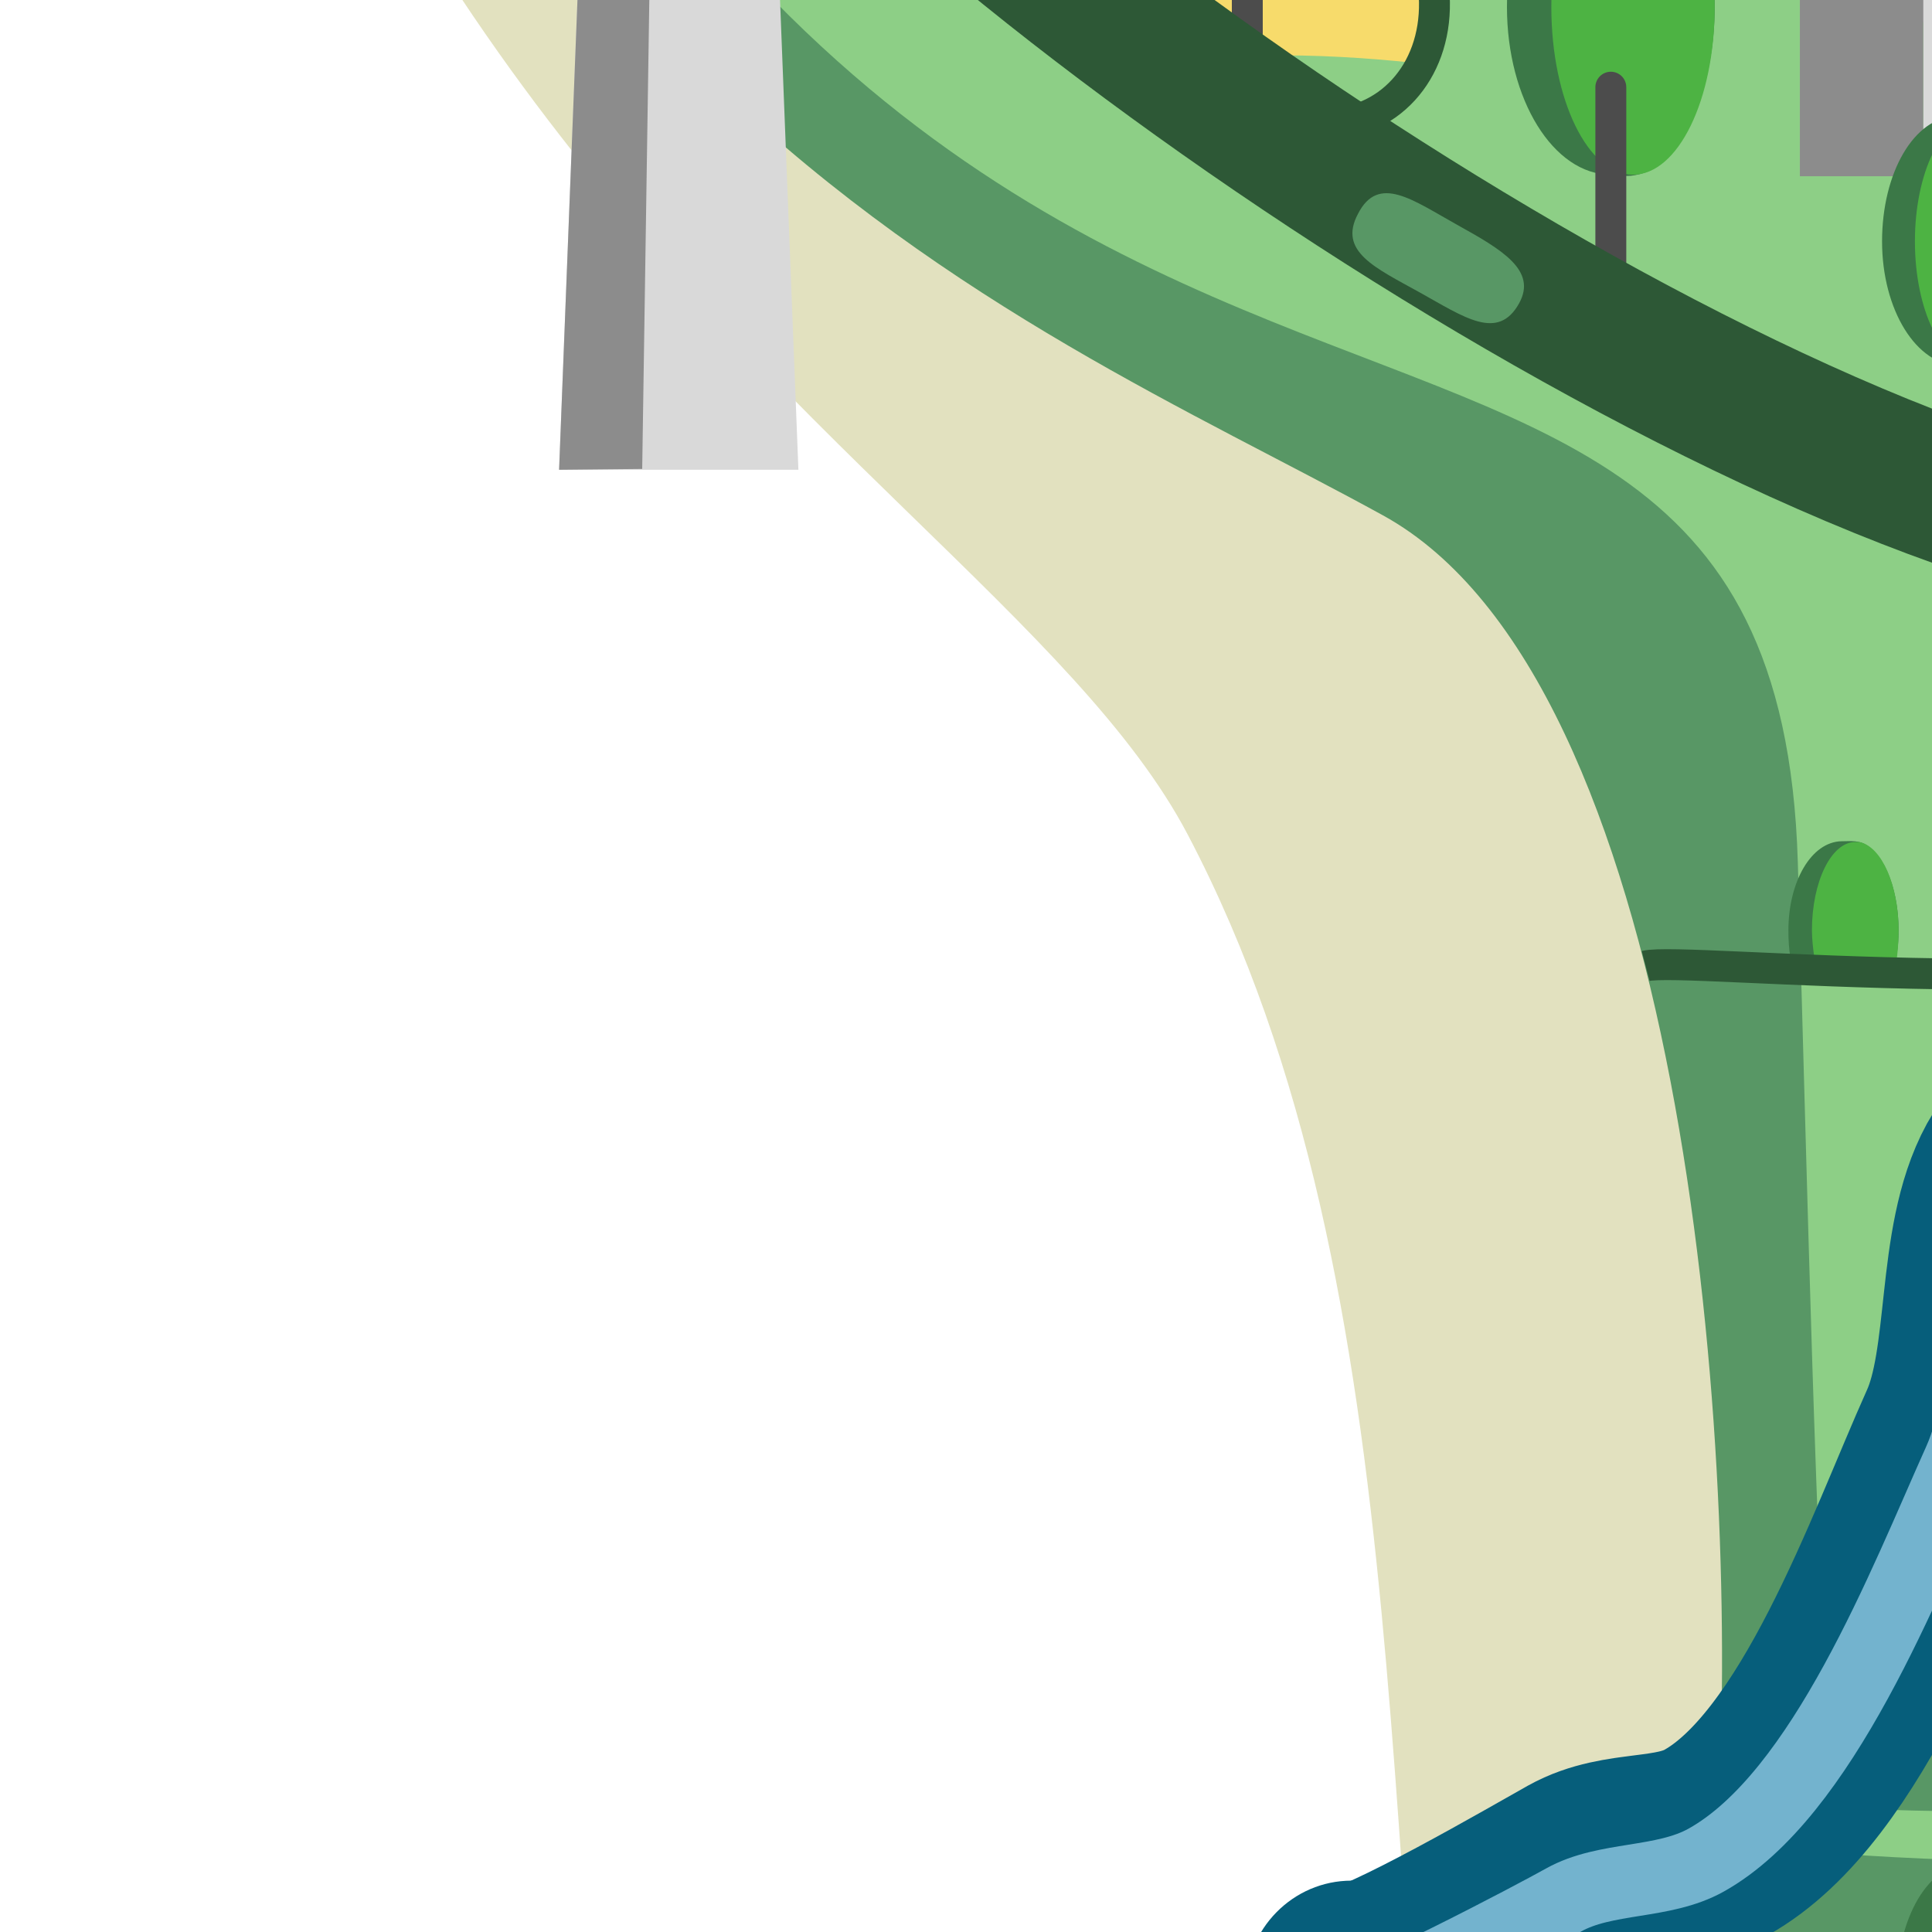
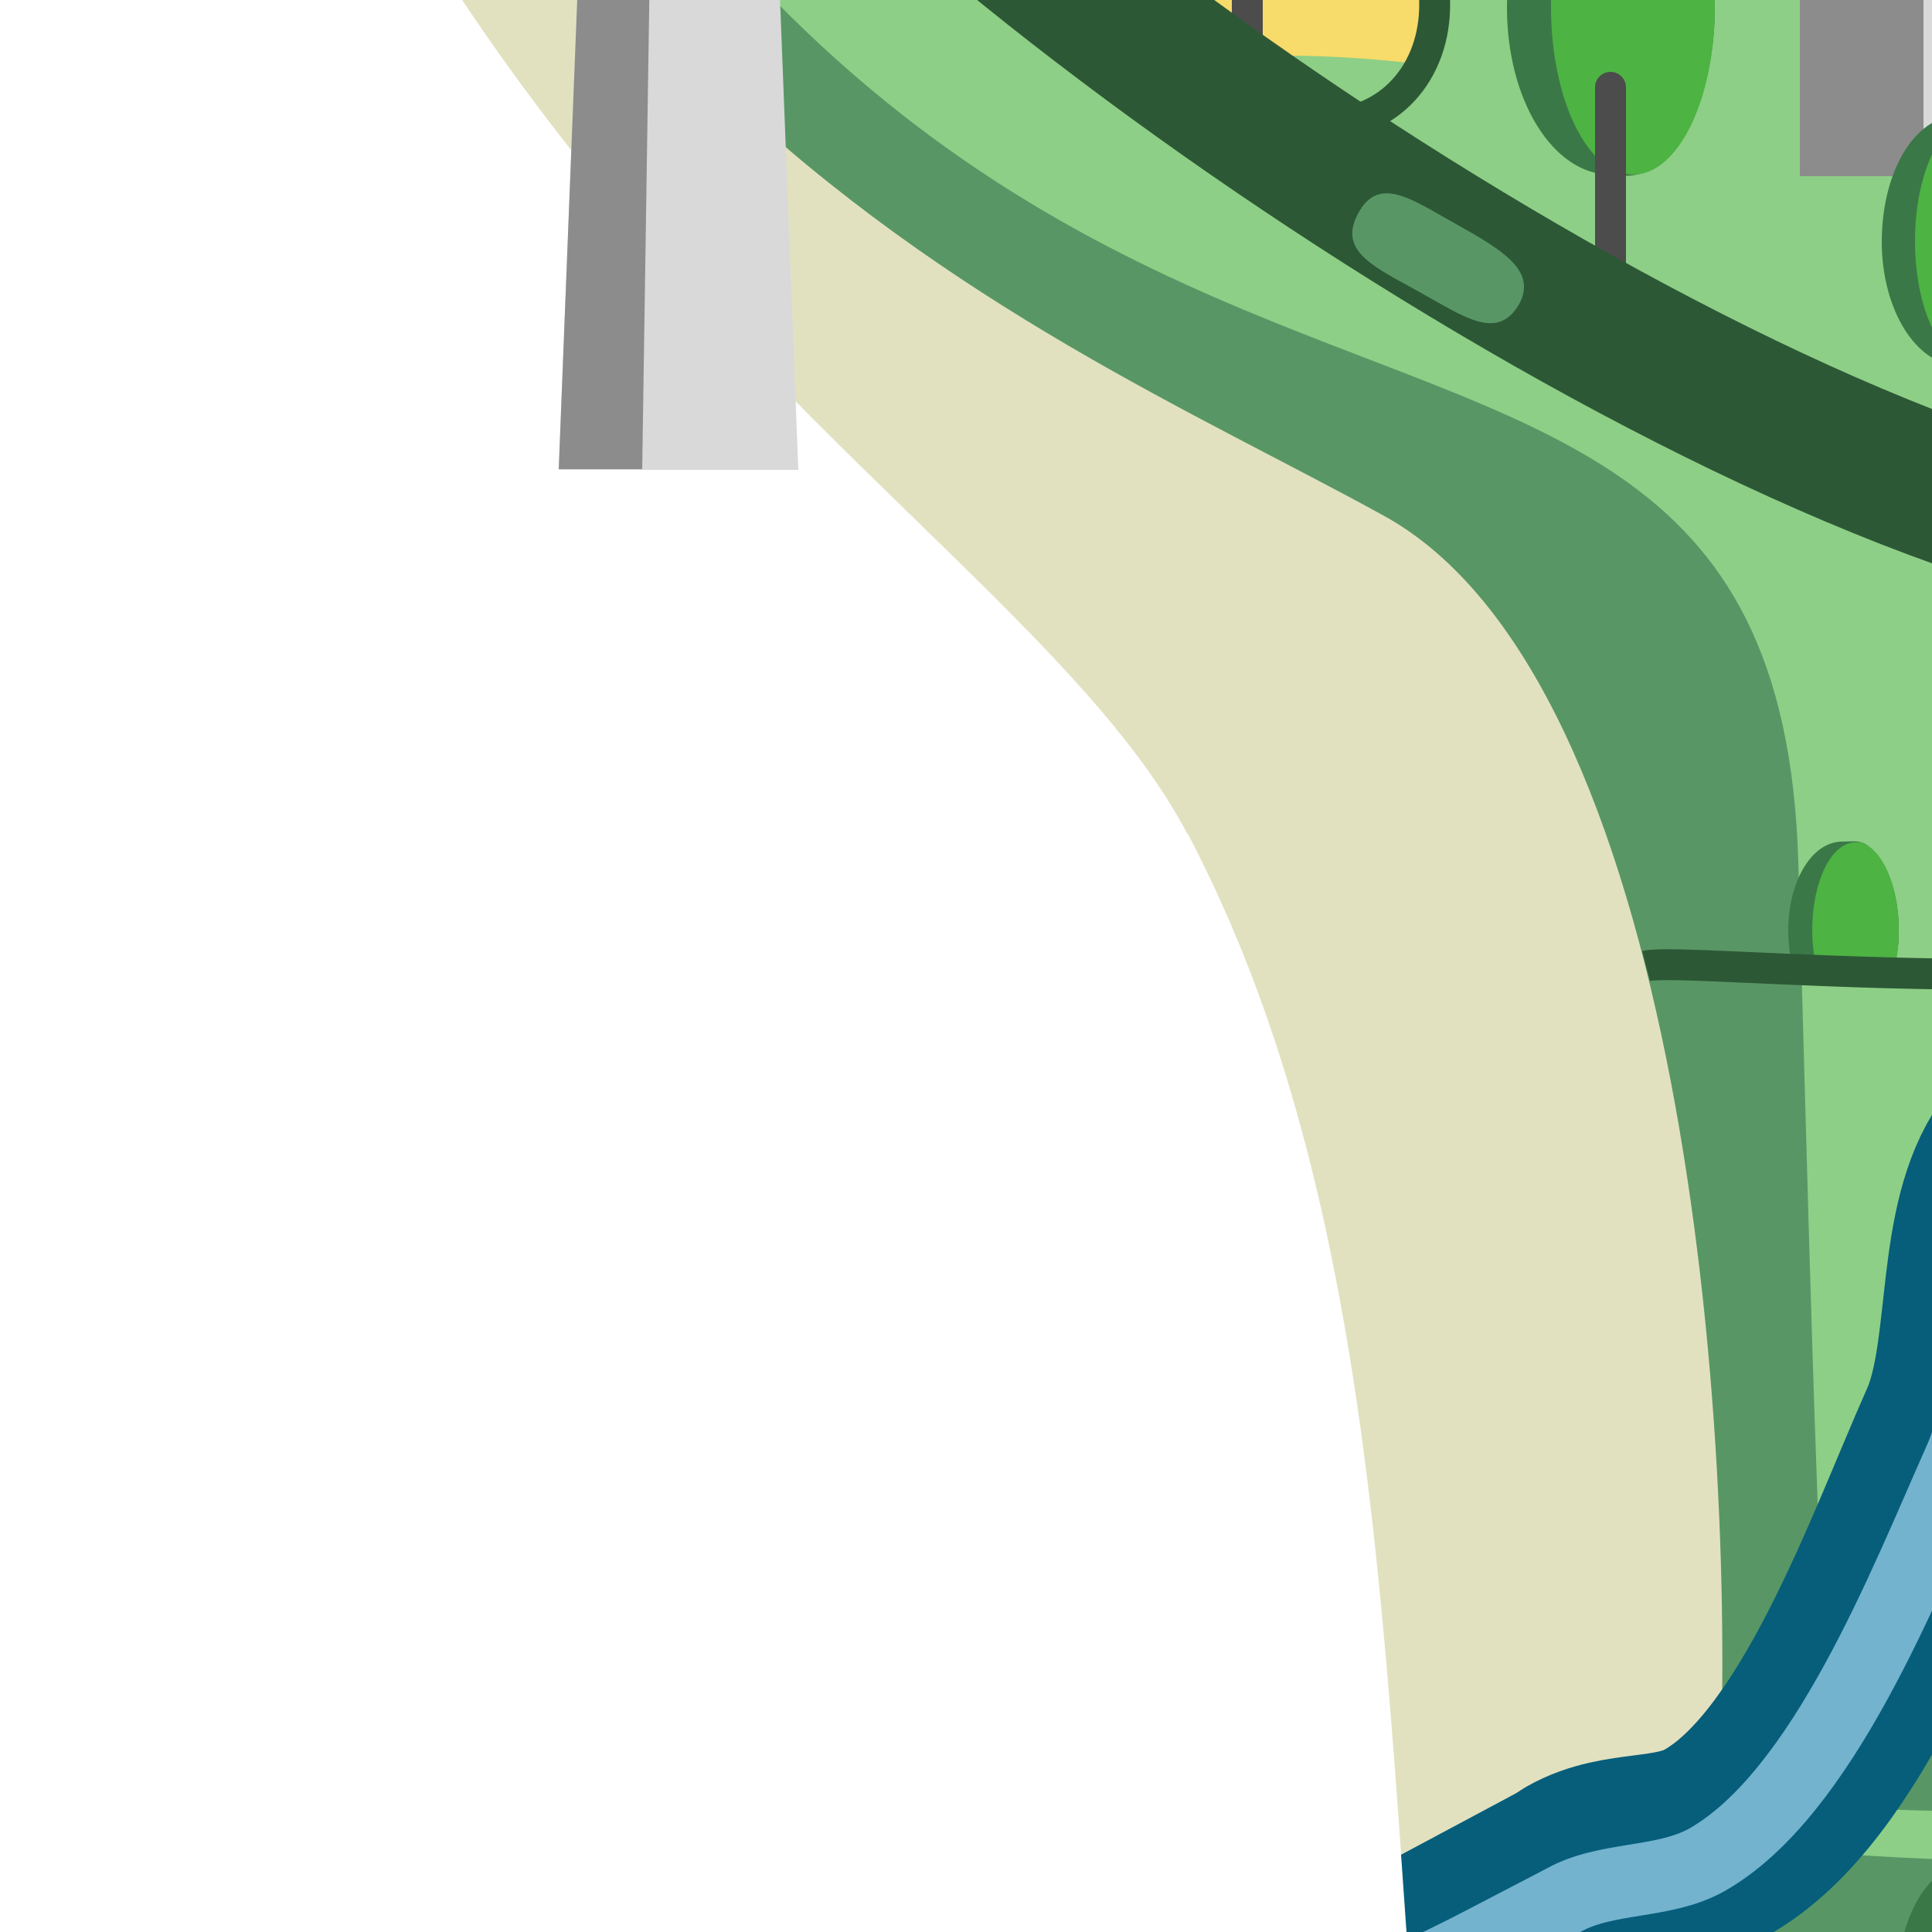
- <svg xmlns="http://www.w3.org/2000/svg" width="250px" height="250px" version="1.1" xml:space="preserve" style="fill-rule:evenodd;clip-rule:evenodd;stroke-linejoin:round;stroke-miterlimit:1.5;">
-   <rect id="Artboard" x="0" y="-500" width="999.991" height="1000" style="fill:none;" />
-   <g id="background">
-     </g>
-   <path id="OSTROV" d="M153.69,107.991C125.315,54.043 -2.239,10.97 5.323,-231.538C10.278,-390.443 111.31,-461.829 186.957,-460.805C232.625,-460.186 288.838,-453.187 429.96,-393.467C529.062,-351.53 575.23,-340.82 603.907,-351.679C674.243,-378.314 682.87,-389.33 721.578,-409.138C757.384,-427.461 794.527,-456.154 821.957,-467.137C904.286,-500.1 1046.28,-464.656 960,-307.045C938.336,-267.473 957.089,-187.326 933.144,-18.643C906.159,171.461 854.682,116.792 845,161.357C838.009,193.537 900.472,305.911 860,381.357C807.077,480.013 663.418,445.756 616.957,442.863C547.037,438.51 436.097,524.886 336.957,492.863C123.707,423.984 216.359,227.142 153.69,107.991Z" style="fill:#e2e1bf;" />
-   <path id="OSTROV1" d="M178.951,66.685C130.927,40.278 51.194,11.876 20,-131.929C-10.788,-273.863 53.54,-418.925 178.951,-454.153C220.341,-465.779 306.339,-446.664 439.358,-392.034C532.769,-353.671 576.287,-343.874 603.317,-353.808C669.613,-378.173 792.79,-451.346 860.084,-457.008C910.37,-461.238 987.811,-436.69 955.084,-338.398C951.933,-328.933 940.446,-296.796 940.084,-281.712C938.105,-199.155 924.692,-32.19 912.587,32.477C890.392,151.057 795.013,102.078 822.916,181.357C845.701,246.096 877.605,340.415 825,391.357C741.849,471.881 643.03,412.249 617.784,410.724C551.879,406.742 423.281,489.181 329.747,460.149C236.213,431.117 219.722,283.003 222.352,233.926C224.983,184.849 217.667,87.973 178.951,66.685Z" style="fill:#589765;" />
-   <path d="M253.905,-253.472C223.925,-295.422 261.804,-452.947 137.092,-387.839C59.159,-347.152 7.877,-212.199 31.832,-130.766C100.777,103.603 229.442,5.153 232.635,111.528C238.015,290.746 234.657,412.637 352.635,441.087C402.996,453.231 494.242,442.058 530.608,377.748C549.945,343.552 628.434,271.669 702.635,349.46C725.115,373.028 761.478,382.035 787.055,360C815.287,335.677 809.653,295.206 794.345,275C771.902,245.375 748.234,210.258 757.635,166.659C778.818,68.426 837.367,104.15 858.066,58.83C902.476,-38.403 697.953,-76.2 627.635,-15.341C535.801,64.139 339.049,-134.331 253.905,-253.472Z" style="fill:#8dcf86;" />
-   <g id="pole">
-     <path d="M152.292,-1.166L160,5L163.414,7.181C170.182,7.06 176.906,7.485 182.95,8.126L186.088,0C176.348,-1.468 164.086,-2.488 152.292,-1.166ZM135.337,-14.731C150.949,-19.13 166.147,-18.625 178.362,-16.638L180,-15L182.915,-9.587L183.77,-7.003C172.812,-8.806 158.603,-9.904 144.39,-7.488L135.337,-14.731ZM122.088,-27.912L129.087,-20.913C143.807,-25.108 159.268,-24.815 171.752,-23.248L165,-30L162.652,-33.198C150.667,-34.151 136.823,-33.289 122.912,-28.219C122.692,-28.139 122.373,-28.019 122.088,-27.912ZM158.099,-39.399C145.639,-40.308 129.52,-38.495 116.096,-33.654C115.73,-33.521 115,-33.248 115,-33.248L109.802,-40.522C109.802,-40.522 110.266,-40.725 110.498,-40.824C124.247,-46.721 139.819,-49.382 152.063,-48.881C152.672,-47.526 153.575,-45.841 155,-43.62L158.099,-39.399ZM150,-54.942L150,-54.942L149.008,-64.121C134.711,-65.15 115.217,-62.497 98.792,-54.29C98.408,-54.098 97.64,-53.703 97.64,-53.703L103.628,-47.063C103.628,-47.063 104.798,-47.584 105.387,-47.832C119.146,-53.611 136.879,-55.731 150,-54.942ZM148.373,-70L148.373,-70L148.999,-78.907C131.959,-81.114 110.067,-80.083 89.418,-67.697C88.791,-67.322 87.553,-66.548 87.553,-66.548L93.167,-60.029C93.167,-60.029 94.766,-60.97 95.575,-61.412C112.483,-70.633 132.353,-71.532 148.373,-70ZM78.994,-80.574L83.32,-73.248C84.458,-74.022 85.607,-74.76 86.764,-75.459C108.421,-88.54 128.416,-87.72 149.383,-84.359L150,-93.137C132.23,-96.596 106.797,-97.392 83.015,-83.128C81.652,-82.31 80.311,-81.457 78.994,-80.574ZM70.457,-94.533L75,-87.337L75,-87.337C76.764,-88.607 78.552,-89.796 80.362,-90.889C105.593,-106.13 138.415,-101.512 154.933,-97.691L157.435,-100L141.965,-108.873C124.291,-112.061 99.676,-112.391 76.613,-98.558C74.507,-97.294 72.454,-95.948 70.457,-94.533ZM64.238,-110.093L63.849,-105L66.326,-101.077C68.821,-102.993 71.368,-104.754 73.959,-106.319C93.79,-118.298 118.312,-118.009 135.917,-115.481L130,-123.423L126.238,-125.601L125.669,-125.656C109.302,-127.171 89.228,-125.395 70.21,-113.988C68.169,-112.763 66.178,-111.461 64.238,-110.093ZM106.412,-135L113.274,-132.29C113.274,-132.29 112.693,-131.97 111.619,-132.168C101.092,-134.111 79.851,-129.176 67.556,-121.749C66.793,-121.289 65.924,-120.712 65,-120.065L65,-120.066L75,-130L90,-135L106.412,-135Z" style="fill:#f7db6b;" />
-     <path d="M230.77,256.47C234.934,256.869 243.082,257.549 253.128,257.876C253.847,257.899 264.263,258.066 265,258.086C269.833,258.214 248.122,261.357 248.122,261.357C248.122,261.357 234.387,265.568 231.815,265.367L230.77,256.47ZM286.365,244.064L279.958,249.823C276.197,250.552 272.982,251.05 270.448,251.193C253.924,252.127 238.754,251.246 231.788,250.705L238.491,239.908C246.476,240.475 258.01,241.031 270.448,240.773C275.185,240.675 282.153,239.334 290.558,237.524L286.365,244.064ZM303.453,217.413L296.001,229.035C284.949,231.537 275.831,233.647 270.146,233.968C259.384,234.576 249.196,234.414 241.474,234.078L246.205,223.165C253.128,223.508 261.414,223.728 270.146,223.548C277.187,223.402 289.157,220.51 303.453,217.413ZM338.622,197.735L321.863,206.341C299.463,210.375 279.598,216.192 269.844,216.743C262.351,217.166 255.135,217.216 248.837,217.094L253.543,206.24C258.615,206.387 264.134,206.441 269.844,206.322C284.83,206.012 322.142,193.262 356.698,192.568L338.622,197.735ZM260.951,189.154C263.741,189.173 266.616,189.158 269.542,189.097C285.916,188.758 328.946,173.567 365.907,175.479C375.272,175.964 384.419,178.514 392.083,181.437L391.291,182.68L376.324,186.958C372.833,186.14 369.212,185.574 365.547,185.395C328.594,183.594 285.514,198.615 269.542,199.517C264.971,199.775 260.504,199.895 256.283,199.921L260.951,189.154ZM267.147,171.907C267.841,171.898 268.539,171.886 269.239,171.872C285.614,171.533 328.644,156.342 365.604,158.254C378.946,158.944 391.845,163.825 400.641,168.006L395.054,176.774C387.19,172.856 376.415,168.714 365.245,168.17C328.292,166.369 285.212,181.389 269.239,182.292C267.413,182.395 265.603,182.476 263.82,182.537L267.147,171.907ZM272.632,154.381C291.127,152.323 330.851,139.246 365.302,141.028C384.078,142 401.977,151.272 408.796,155.208L403.082,164.175C396.081,159.857 380.916,151.723 364.943,150.945C328.263,149.157 285.547,163.943 269.295,165.044L272.632,154.381ZM290.739,133.74C311.261,129.27 339.567,122.487 365,123.803C388.91,125.04 411.397,139.737 411.397,139.737L406.83,149.613C406.83,149.613 386.491,134.784 364.641,133.719C333.7,132.211 298.464,142.496 278.441,146.412L290.739,133.74Z" style="fill:#589765;" />
-   </g>
-   <g id="kere">
-     <g id="ker">
-         </g>
-     <g id="ker1">
-         </g>
-     <g id="ker2">
-         </g>
-     <g id="ker3">
-         </g>
-     <g id="ker4">
-         </g>
-     <g id="ker5">
-         </g>
-     <g id="ker6">
-         </g>
-     <g id="ker7">
-         </g>
-     <g id="ker8">
-         </g>
-     <g id="ker9">
-         </g>
-     <g id="ker10">
-         </g>
-     <g id="ker11">
-         </g>
-     <g id="ker12">
-       <path d="M245.822,261.633C245.557,260.209 245.473,258.447 245.473,256.884C245.473,248.256 249.502,241.198 254.846,241.113C256.548,241.086 257.948,240.968 259.18,241.772C262.82,244.148 264.84,250.438 264.84,256.884C264.84,258.37 264.768,259.565 264.533,261.051C264.533,261.051 256.119,261.773 253.227,261.787C250.775,261.799 245.822,261.633 245.822,261.633Z" style="fill:#3b7847;" />
-       <path d="M264.598,260.617C264.929,258.956 264.84,258.407 264.84,256.884C264.84,248.876 261.887,242.2 258.105,241.292C257.812,241.221 257.527,241.251 257.225,241.251C253.022,241.251 249.61,248.256 249.61,256.884C249.61,258.407 249.825,260.29 250.039,261.749C250.039,261.749 254.148,260.597 257.639,260.524C259.928,260.477 264.598,260.617 264.598,260.617Z" style="fill:#4db343;" />
-     </g>
-     <g id="ker13">
-         </g>
-     <g id="ker14">
-         </g>
-     <g id="ker15">
-         </g>
-     <g id="ker16">
-       <path d="M231.675,123.863C231.48,122.822 231.419,121.532 231.419,120.39C231.419,114.08 234.385,108.918 238.318,108.856C239.571,108.836 240.602,108.75 241.509,109.338C244.189,111.075 245.676,115.676 245.676,120.39C245.676,121.476 245.623,122.35 245.45,123.437C245.45,123.437 239.256,123.965 237.127,123.975C235.321,123.984 231.675,123.863 231.675,123.863Z" style="fill:#3b7847;" />
-       <path d="M245.345,124.628C245.588,123.414 245.676,121.503 245.676,120.39C245.676,114.533 243.502,109.651 240.717,108.987C240.502,108.935 240.292,108.957 240.07,108.957C236.976,108.957 234.464,114.08 234.464,120.39C234.464,121.503 234.622,122.881 234.779,123.947C234.779,123.947 237.864,124.025 240.434,123.972C242.12,123.937 245.345,124.628 245.345,124.628Z" style="fill:#4db343;" />
-     </g>
-     <g id="ker17">
-       <path d="M251.193,124.661C250.956,123.388 250.881,121.811 250.881,120.414C250.881,112.698 254.484,106.386 259.262,106.311C260.784,106.286 262.037,106.181 263.139,106.9C266.393,109.025 268.2,114.65 268.2,120.414C268.2,121.743 268.136,122.812 267.925,124.141C267.925,124.141 260.401,124.786 257.815,124.799C255.622,124.81 251.193,124.661 251.193,124.661Z" style="fill:#3b7847;" />
-     </g>
-     <g id="ker18">
-         </g>
-   </g>
-   <g id="male-cesty">
-     <path d="M212.949,125C217.914,123.689 275.901,130.48 314.158,120.578C424.27,92.078 477.612,194.734 505,216.033" style="fill:none;stroke:#2d5836;stroke-width:4px;" />
-     <g id="les">
-         </g>
-     <path d="M250,-15C175.415,16.515 126.464,-60.907 154.728,-100" style="fill:none;stroke:#2d5836;stroke-width:4px;stroke-linecap:round;" />
-     <path d="M168.371,-26.059C196.259,-6.538 186.099,19.483 167.653,15.74" style="fill:none;stroke:#2d5836;stroke-width:4px;stroke-linecap:round;" />
-   </g>
-   <g id="hory">
-     </g>
-   <g id="ker19">
-     </g>
-   <g id="ker20">
-     </g>
-   <g id="ker21">
-     </g>
-   <g id="strom">
-     <path d="M161.4,-10.445L161.4,10" style="fill:none;stroke:#4c4c4c;stroke-width:4px;stroke-linecap:round;" />
-   </g>
-   <g id="strom1">
-     <g>
-       <path d="M208.008,-20.983C210.37,-21.021 212.314,-21.185 214.024,-20.068C219.076,-16.771 221.88,-8.04 221.88,0.907C221.88,10.398 218.308,20.994 212.199,22.529C210.246,23.019 209.979,22.605 208.44,22.605C201.022,22.605 195,12.882 195,0.907C195,-11.069 200.592,-20.866 208.008,-20.983Z" style="fill:#3b7847;" />
-       <ellipse cx="211.311" cy="0.907" rx="10.569" ry="21.698" style="fill:#4db343;" />
-     </g>
-     <path d="M208.44,11.283L208.44,38.173" style="fill:none;stroke:#4c4c4c;stroke-width:4px;stroke-linecap:round;" />
-   </g>
-   <path d="M671.694,-178.643C635.296,-125.864 623.8,-155.525 566.051,-170.833C524.391,-181.877 476.63,-158.794 456.212,-124.718C436.529,-91.87 417.148,-56.563 397.147,-20.958C381.672,6.59 374.225,39.132 354.662,60.897C342.837,74.054 321.775,88.992 308.032,96.637C291.874,105.626 285.91,129.32 275.91,140.446C271.865,144.947 263.897,147.416 261.403,151.975C256.363,161.188 258.293,176.187 254.149,185.409C247.086,201.125 237.194,230.004 222.026,238.442C216.41,241.566 209.891,240.005 204.411,243.053C200.461,245.251 179.275,257.594 175.395,257.594" style="fill:none;stroke:#065e7b;stroke-width:27.47px;stroke-linecap:round;" />
-   <ellipse cx="174.891" cy="257.314" rx="13.736" ry="13.96" style="fill:#065e7b;" />
-   <path d="M659.98,-166.376C656.283,-156.851 645.302,-148.064 632.258,-146.767C610.518,-144.604 563.303,-182.081 521.65,-171.879C491.638,-164.528 470.123,-143.609 455.841,-120.936C435.467,-88.591 418.759,-53.265 398.773,-17.614C383.308,9.971 372.381,43.251 352.868,65.044C341.073,78.218 317.855,93.552 304.168,101.207C288.074,110.208 286.362,131.395 276.387,142.536C272.352,147.042 265.017,148.303 262.524,152.869C257.488,162.093 257.658,179.841 253.512,189.076C246.445,204.812 235.889,232.244 220.783,240.693C215.189,243.821 207.781,242.806 202.323,245.859C198.389,248.059 178.104,258.768 170,261.357" style="fill:none;stroke:#73b3ce;stroke-width:9.33px;stroke-linecap:round;" />
-   <g id="ker22">
-     </g>
-   <g id="cesty-velke">
-     <path d="M403.011,-287.381C397.011,-278.382 381.789,-251.514 275.406,-262.447C201.73,-270.019 170.918,-308.783 113.773,-294.807C39.107,-276.547 11.779,-153.437 95,-43.643C125.287,-3.685 233.312,69.995 290,72.305" style="fill:none;stroke:#2d5836;stroke-width:18.67px;stroke-linecap:round;" />
-   </g>
-   <g id="strom2">
-     </g>
-   <g id="strom3">
-     </g>
-   <g id="strom4">
-     </g>
-   <g id="strom5">
-     </g>
-   <g id="stromy">
-     </g>
-   <g id="namesti">
-     </g>
-   <g id="smrky">
-     </g>
-   <g id="listnace">
-     </g>
-   <g id="lanoka">
-     </g>
-   <g id="strom6">
-     </g>
-   <g id="satelit">
-     </g>
-   <g id="domky">
-     <g id="D1">
-         </g>
-     <g id="D7">
-         </g>
-     <g id="D71">
-         </g>
-     <g id="D72">
-         </g>
-     <g id="D73">
-         </g>
-     <g id="D74">
-         </g>
-     <g id="D75">
-         </g>
-     <g id="D76">
-         </g>
-     <g id="D77">
-         </g>
-     <g id="D78">
-         </g>
-     <g id="D79">
-         </g>
-     <g id="D710">
-         </g>
-     <g id="D711">
-         </g>
-     <g id="D712">
-         </g>
-     <g id="D713">
-         </g>
-     <g id="D714">
-         </g>
-     <g id="D715">
-         </g>
-     <g id="D716">
-         </g>
-     <g id="D2">
-         </g>
-     <g id="D21">
-         </g>
-     <g id="D10">
-         </g>
-     <g id="D101">
-         </g>
-     <g id="D102">
-         </g>
-     <g id="D01">
-         </g>
-   </g>
-   <g id="strom7">
-     </g>
-   <g id="strom8">
-     </g>
-   <g id="staba">
-     </g>
-   <g id="chladici-vez">
-     </g>
-   <g id="D22">
-     </g>
-   <g id="D5">
-     </g>
-   <g id="TOVANA">
-     <g>
-       <path d="M264.191,-48.457L244.874,-48.457L236.259,2.854L264.191,2.854L264.191,-48.457Z" style="fill:#8c8c8c;" />
-       <path d="M262.903,-48.457L251.642,-48.457L245.797,2.854L263.184,2.832L262.903,-48.457Z" style="fill:#b3b3b3;" />
-       <rect x="248.864" y="-9.117" width="87.786" height="31.922" style="fill:#d9d9d9;" />
-       <rect x="232.903" y="-9.117" width="15.961" height="31.922" style="fill:#8c8c8c;" />
-     </g>
-   </g>
-   <g id="strom9">
-     </g>
-   <g id="strom10">
-     <g>
-       <path d="M253.171,15.023C254.92,14.995 256.359,14.873 257.626,15.7C261.367,18.142 263.443,24.608 263.443,31.233C263.443,38.261 260.798,46.108 256.274,47.245C254.828,47.608 254.63,47.301 253.49,47.301C247.997,47.301 243.538,40.101 243.538,31.233C243.538,22.364 247.679,15.11 253.171,15.023Z" style="fill:#3b7847;" />
-       <ellipse cx="255.616" cy="31.233" rx="7.827" ry="16.068" style="fill:#4db343;" />
-     </g>
-   </g>
-   <path d="M259.768,58.182L249.372,53.973L246.917,61.181L257.545,65L259.768,58.182Z" style="fill:#2d5836;" />
-   <g id="panelaky">
-     <g id="D6">
-         </g>
-     <g id="D3">
-         </g>
-     <g id="D9">
-         </g>
-     <g id="D91">
-         </g>
-     <g id="D92">
-         </g>
-     <g id="D93">
-         </g>
-     <g id="D717">
-         </g>
-   </g>
-   <g id="strom11">
-     </g>
-   <g id="strom12">
-     </g>
-   <g id="letiste">
-     </g>
-   <g id="strom13">
-     </g>
-   <g id="strom14">
-     </g>
-   <g id="tunel-s-vlakem">
-     </g>
-   <g id="strom15">
-     </g>
-   <g id="hrad">
-     </g>
-   <g id="auta">
-     <path d="M188.57,29.1C194.323,32.298 198.948,34.973 196.563,39.264C193.829,44.181 189.464,41.038 183.711,37.84C177.959,34.642 173.124,32.553 175.719,27.676C178.373,22.48 182.818,25.902 188.57,29.1Z" style="fill:#589765;" />
-   </g>
-   <g id="majak">
-     </g>
-   <g id="vetrna-elektr">
-     <path d="M103.313,60.788L72.346,60.788L80.088,-137.162L95.572,-137.162L103.313,60.788Z" style="fill:#d9d9d9;" />
-     <path d="M83.1,60.678L72.346,60.788L80.088,-137.162L86.102,-137.162L83.1,60.678Z" style="fill:#8c8c8c;" />
-   </g>
-   <g id="osrov-pokladu">
-     </g>
+ <svg xmlns="http://www.w3.org/2000/svg" xml:space="preserve" fill-rule="evenodd" stroke-linejoin="round" stroke-miterlimit="1.5" clip-rule="evenodd" viewBox="0 0 250 250">
+   <path fill="none" d="M0-500h1000V500H0z" />
+   <path fill="#e2e1bf" d="M153.7 108C125.3 54-2.3 11 5.3-231.5c5-159 106-230.3 181.7-229.3 45.6.6 101.8 7.6 243 67.3 99 42 145.2 52.7 174 41.8 70.2-26.6 78.9-37.6 117.6-57.4 35.8-18.4 73-47 100.4-58 82.3-33 224.3 2.4 138 160-21.7 39.6-3 119.8-26.9 288.5-27 190-78.4 135.4-88.1 180-7 32.1 55.5 144.5 15 220-53 98.6-196.6 64.4-243 61.5-70-4.4-180.9 82-280 50-213.3-69-120.6-265.8-183.3-385Z" />
+   <path fill="#589765" d="M179 66.7C131 40.3 51.2 11.9 20-132c-30.8-142 33.5-287 159-322.3 41.3-11.6 127.3 7.5 260.4 62.2 93.4 38.3 136.9 48.1 164 38.2C669.5-378.2 792.7-451.3 860-457c50.3-4.2 127.7 20.3 95 118.6-3.2 9.5-14.7 41.6-15 56.7-2 82.5-15.4 249.5-27.5 314.2C890.4 151 795 102 822.9 181.4c22.8 64.7 54.7 159 2.1 210-83.2 80.5-182 20.8-207.2 19.3-66-4-194.5 78.5-288 49.4-93.6-29-110-177.1-107.4-226.2 2.6-49-4.7-146-43.4-167.2Z" />
+   <path fill="#8dcf86" d="M254-253.5c-30-42 7.8-199.4-117-134.3-77.7 40.6-129 175.6-105.1 257 69 234.4 197.6 136 200.8 242.3 5.4 179.2 2 301.1 120 329.6 50.4 12.1 141.6 1 178-63.4 19.3-34.1 97.8-106 172-28.2 22.5 23.5 58.9 32.5 84.5 10.5 28.2-24.3 22.6-64.8 7.2-85-22.4-29.6-46-64.7-36.7-108.3 21.2-98.3 79.8-62.5 100.5-107.9 44.4-97.2-160.1-135-230.5-74.1C535.8 64 339-134.3 254-253.5Z" />
+   <path fill="#f7db6b" d="M152.3-1.2 160 5l3.4 2.2c6.8-.1 13.5.3 19.5 1l3.2-8.2c-9.8-1.5-22-2.5-33.8-1.2Zm-17-13.5a100 100 0 0 1 43-2L180-15l3 5.4.8 2.6c-11-1.8-25.2-2.9-39.4-.5l-9-7.2ZM122.1-28l7 7a109 109 0 0 1 42.7-2.3L165-30l-2.3-3.2a94 94 0 0 0-39.8 5l-.8.3Zm36-11.5c-12.5-1-28.6 1-42 5.7l-1.1.5-5.2-7.3.7-.3c13.7-6 29.3-8.6 41.6-8 .6 1.3 1.5 3 2.9 5.2l3.1 4.2ZM150-54.9l-1-9.2c-14.3-1-33.8 1.6-50.2 9.8l-1.2.6 6 6.6 1.8-.7c13.7-5.8 31.5-8 44.6-7.1ZM148.4-70l.6-9a93 93 0 0 0-59.6 11.3l-1.8 1.2 5.6 6.5 2.4-1.4a93 93 0 0 1 52.8-8.6ZM79-80.6l4.3 7.4 3.5-2.3c21.6-13 41.6-12.2 62.6-8.9l.6-8.7a94.2 94.2 0 0 0-71 12.5Zm-8.5-14 4.5 7.3 5.4-3.6c25.2-15.2 58-10.6 74.5-6.8l2.5-2.3-15.4-8.9a93.6 93.6 0 0 0-71.5 14.4ZM64.2-110l-.4 5.1 2.5 4c2.5-2 5-3.8 7.7-5.3 19.8-12 44.3-11.7 62-9.2l-6-8-3.8-2.1h-.5A90.3 90.3 0 0 0 64.2-110Zm42.2-24.9 6.9 2.7s-.6.3-1.7.1c-10.5-2-31.7 3-44 10.5L65-120l10-9.9 15-5h16.4Z" />
+   <path fill="#589765" d="M230.8 256.5c4.1.4 12.3 1 22.3 1.4l11.9.2c4.8.1-16.9 3.3-16.9 3.3s-13.7 4.2-16.3 4l-1-9Zm55.6-12.4-6.4 5.7c-3.8.8-7 1.3-9.6 1.4a302 302 0 0 1-38.6-.5l6.7-10.8c8 .6 19.5 1.1 32 .9 4.7-.1 11.7-1.5 20-3.3l-4.1 6.6Zm17-26.7L296 229c-11 2.5-20.2 4.6-25.9 5-10.7.6-20.9.4-28.6 0l4.7-10.8c7 .3 15.2.5 24 .3 7-.1 19-3 33.3-6Zm35.2-19.7-16.7 8.6c-22.4 4-42.3 9.9-52 10.4-7.5.5-14.8.5-21 .4l4.6-10.9c5.1.2 10.6.2 16.3.1 15-.3 52.3-13 86.9-13.7l-18 5.1Zm-77.6-8.5 8.5-.1c16.4-.3 59.4-15.5 96.4-13.6a86 86 0 0 1 26.2 6l-.8 1.2-15 4.3a54 54 0 0 0-10.8-1.6c-37-1.8-80 13.2-96 14.1-4.5.3-9 .4-13.2.4l4.7-10.7Zm6.1-17.3h2.1c16.4-.4 59.4-15.6 96.4-13.6 13.3.6 26.2 5.5 35 9.7l-5.5 8.8c-8-4-18.7-8-29.9-8.6-37-1.8-80 13.2-96 14l-5.4.3 3.3-10.6Zm5.5-17.5c18.5-2 58.3-15.2 92.7-13.4a105 105 0 0 1 43.5 14.2l-5.7 9a86 86 0 0 0-38.2-13.3c-36.6-1.7-79.4 13-95.6 14.1l3.3-10.6Zm18.1-20.7c20.6-4.4 48.9-11.2 74.3-9.9 24 1.2 46.4 16 46.4 16l-4.6 9.8s-20.3-14.8-42.2-15.9c-30.9-1.5-66.1 8.8-86.2 12.7l12.3-12.7Z" />
+   <path fill="#3b7847" d="M245.8 261.6a36 36 0 0 1-.3-4.7c0-8.6 4-15.7 9.3-15.8 1.7 0 3.1-.1 4.4.7 3.6 2.3 5.6 8.6 5.6 15 0 1.6 0 2.8-.3 4.3 0 0-8.4.7-11.3.7l-7.4-.2Z" />
+   <path fill="#4db343" d="M264.6 260.6c.3-1.6.2-2.2.2-3.7 0-8-3-14.7-6.7-15.6h-.9c-4.2 0-7.6 7-7.6 15.6 0 1.5.2 3.4.4 4.8 0 0 4.1-1.1 7.6-1.2l7 .1Z" />
+   <path fill="#3b7847" d="M231.7 123.9a20 20 0 0 1-.3-3.5c0-6.3 3-11.5 7-11.5 1.2 0 2.2-.2 3.1.4 2.7 1.8 4.2 6.4 4.2 11 0 1.2 0 2-.3 3.1 0 0-6.1.6-8.3.6l-5.4-.1Z" />
+   <path fill="#4db343" d="M245.3 124.6c.3-1.2.4-3.1.4-4.2 0-5.9-2.2-10.7-5-11.4h-.6c-3.1 0-5.6 5-5.6 11.4 0 1.1.1 2.5.3 3.5h5.6c1.7 0 5 .7 5 .7Z" />
+   <path fill="#3b7847" d="M251.2 124.7a30 30 0 0 1-.3-4.3c0-7.7 3.6-14 8.4-14 1.5-.1 2.7-.2 3.8.5 3.3 2.1 5.1 7.8 5.1 13.5 0 1.3 0 2.4-.3 3.7 0 0-7.5.7-10 .7l-6.7-.1Z" />
+   <path fill="none" stroke="#2d5836" stroke-width="4" d="M213 125c5-1.3 62.9 5.5 101.2-4.4C424.2 92 477.6 194.7 505 216" />
+   <path fill="none" stroke="#2d5836" stroke-linecap="round" stroke-width="4" d="M250-15c-74.6 31.5-123.5-46-95.3-85" />
+   <path fill="none" stroke="#2d5836" stroke-linecap="round" stroke-width="4" d="M168.4-26c27.9 19.5 17.7 45.5-.7 41.7" />
+   <path fill="none" stroke="#4c4c4c" stroke-linecap="round" stroke-width="4" d="M161.4-10.4V10" />
+   <path fill="#3b7847" d="M208-21c2.4 0 4.3-.2 6 1 5 3.2 7.9 12 7.9 21 0 9.4-3.6 20-9.7 21.5-2 .5-2.2.1-3.8.1C201 22.6 195 13 195 1s5.6-21.8 13-21.9Z" />
+   <ellipse cx="211.3" cy=".9" fill="#4db343" rx="10.6" ry="21.7" />
+   <path fill="none" stroke="#4c4c4c" stroke-linecap="round" stroke-width="4" d="M208.4 11.3v26.9" />
+   <path fill="#065e7b" d="M211.3 255 200 230l-18.7 10 2 28.5 28-13.5Z" />
+   <path fill="none" stroke="#065e7b" stroke-linecap="round" stroke-width="27.5" d="M671.7-178.6c-36.4 52.7-47.9 23-105.6 7.8-41.7-11-89.5 12-109.9 46-19.7 33-39 68.2-59 103.8-15.5 27.6-23 60.1-42.5 81.9A208.6 208.6 0 0 1 308 96.6c-16.1 9-22 32.7-32 43.8-4.1 4.5-12.1 7-14.6 11.6-5 9.2-3.1 24.2-7.3 33.4-7 15.7-17 44.6-32 53-5.7 3.2-12.2 1.6-17.7 4.7" />
+   <path fill="none" stroke="#73b3ce" stroke-linecap="round" stroke-width="9.3" d="M660-166.4a33.9 33.9 0 0 1-27.7 19.6c-21.8 2.2-69-35.3-110.6-25-30 7.3-51.6 28.2-65.9 50.9-20.3 32.3-37 67.6-57 103.3-15.5 27.6-26.4 60.9-46 82.6-11.7 13.2-35 28.6-48.6 36.2-16.1 9-17.8 30.2-27.8 41.3-4 4.5-11.4 5.8-13.9 10.4-5 9.2-4.8 27-9 36.2-7 15.7-17.6 43.1-32.7 51.6-5.6 3.1-13 2.1-18.5 5.2l-14.4 7.5" />
+   <path fill="none" stroke="#2d5836" stroke-linecap="round" stroke-width="18.7" d="M403-287.4c-6 9-21.2 35.9-127.6 25-73.7-7.6-104.5-46.4-161.6-32.4C39-276.5 11.8-153.4 95-43.6c30.3 40 138.3 113.6 195 116" />
+   <path fill="#8c8c8c" d="M264.2-48.5h-19.3L236.3 3h27.9v-51.4Z" />
+   <path fill="#b3b3b3" d="M262.9-48.5h-11.3L245.8 3h17.4l-.3-51.4Z" />
+   <path fill="#d9d9d9" d="M248.9-9.1h87.8v31.9h-87.8z" />
+   <path fill="#8c8c8c" d="M232.9-9.1h16v31.9h-16z" />
+   <path fill="#3b7847" d="M253.2 15c1.7 0 3.2-.1 4.4.7 3.8 2.4 5.8 9 5.8 15.5 0 7-2.6 15-7.1 16-1.5.4-1.7.1-2.8.1-5.5 0-10-7.2-10-16 0-9 4.2-16.2 9.7-16.3Z" />
+   <ellipse cx="255.6" cy="31.2" fill="#4db343" rx="7.8" ry="16.1" />
+   <path fill="#2d5836" d="M259.8 58.2 249.4 54l-2.5 7.2 10.6 3.8 2.3-6.8Z" />
+   <path fill="#73b3ce" d="m195 255-4.3-8.2-8.6 4.2.7 10.2L195 255Z" />
+   <path fill="#589765" d="M188.6 29.1c5.7 3.2 10.3 5.9 8 10.2-2.8 4.9-7.1 1.7-12.9-1.5-5.7-3.2-10.6-5.2-8-10.1 2.7-5.2 7.1-1.8 12.9 1.4Z" />
+   <path fill="#d9d9d9" d="M103.3 60.8h-31l7.8-198h15.5l7.7 198Z" />
+   <path fill="#8c8c8c" d="M83.1 60.7H72.3l7.8-197.9h6l-3 197.9Z" />
</svg>
